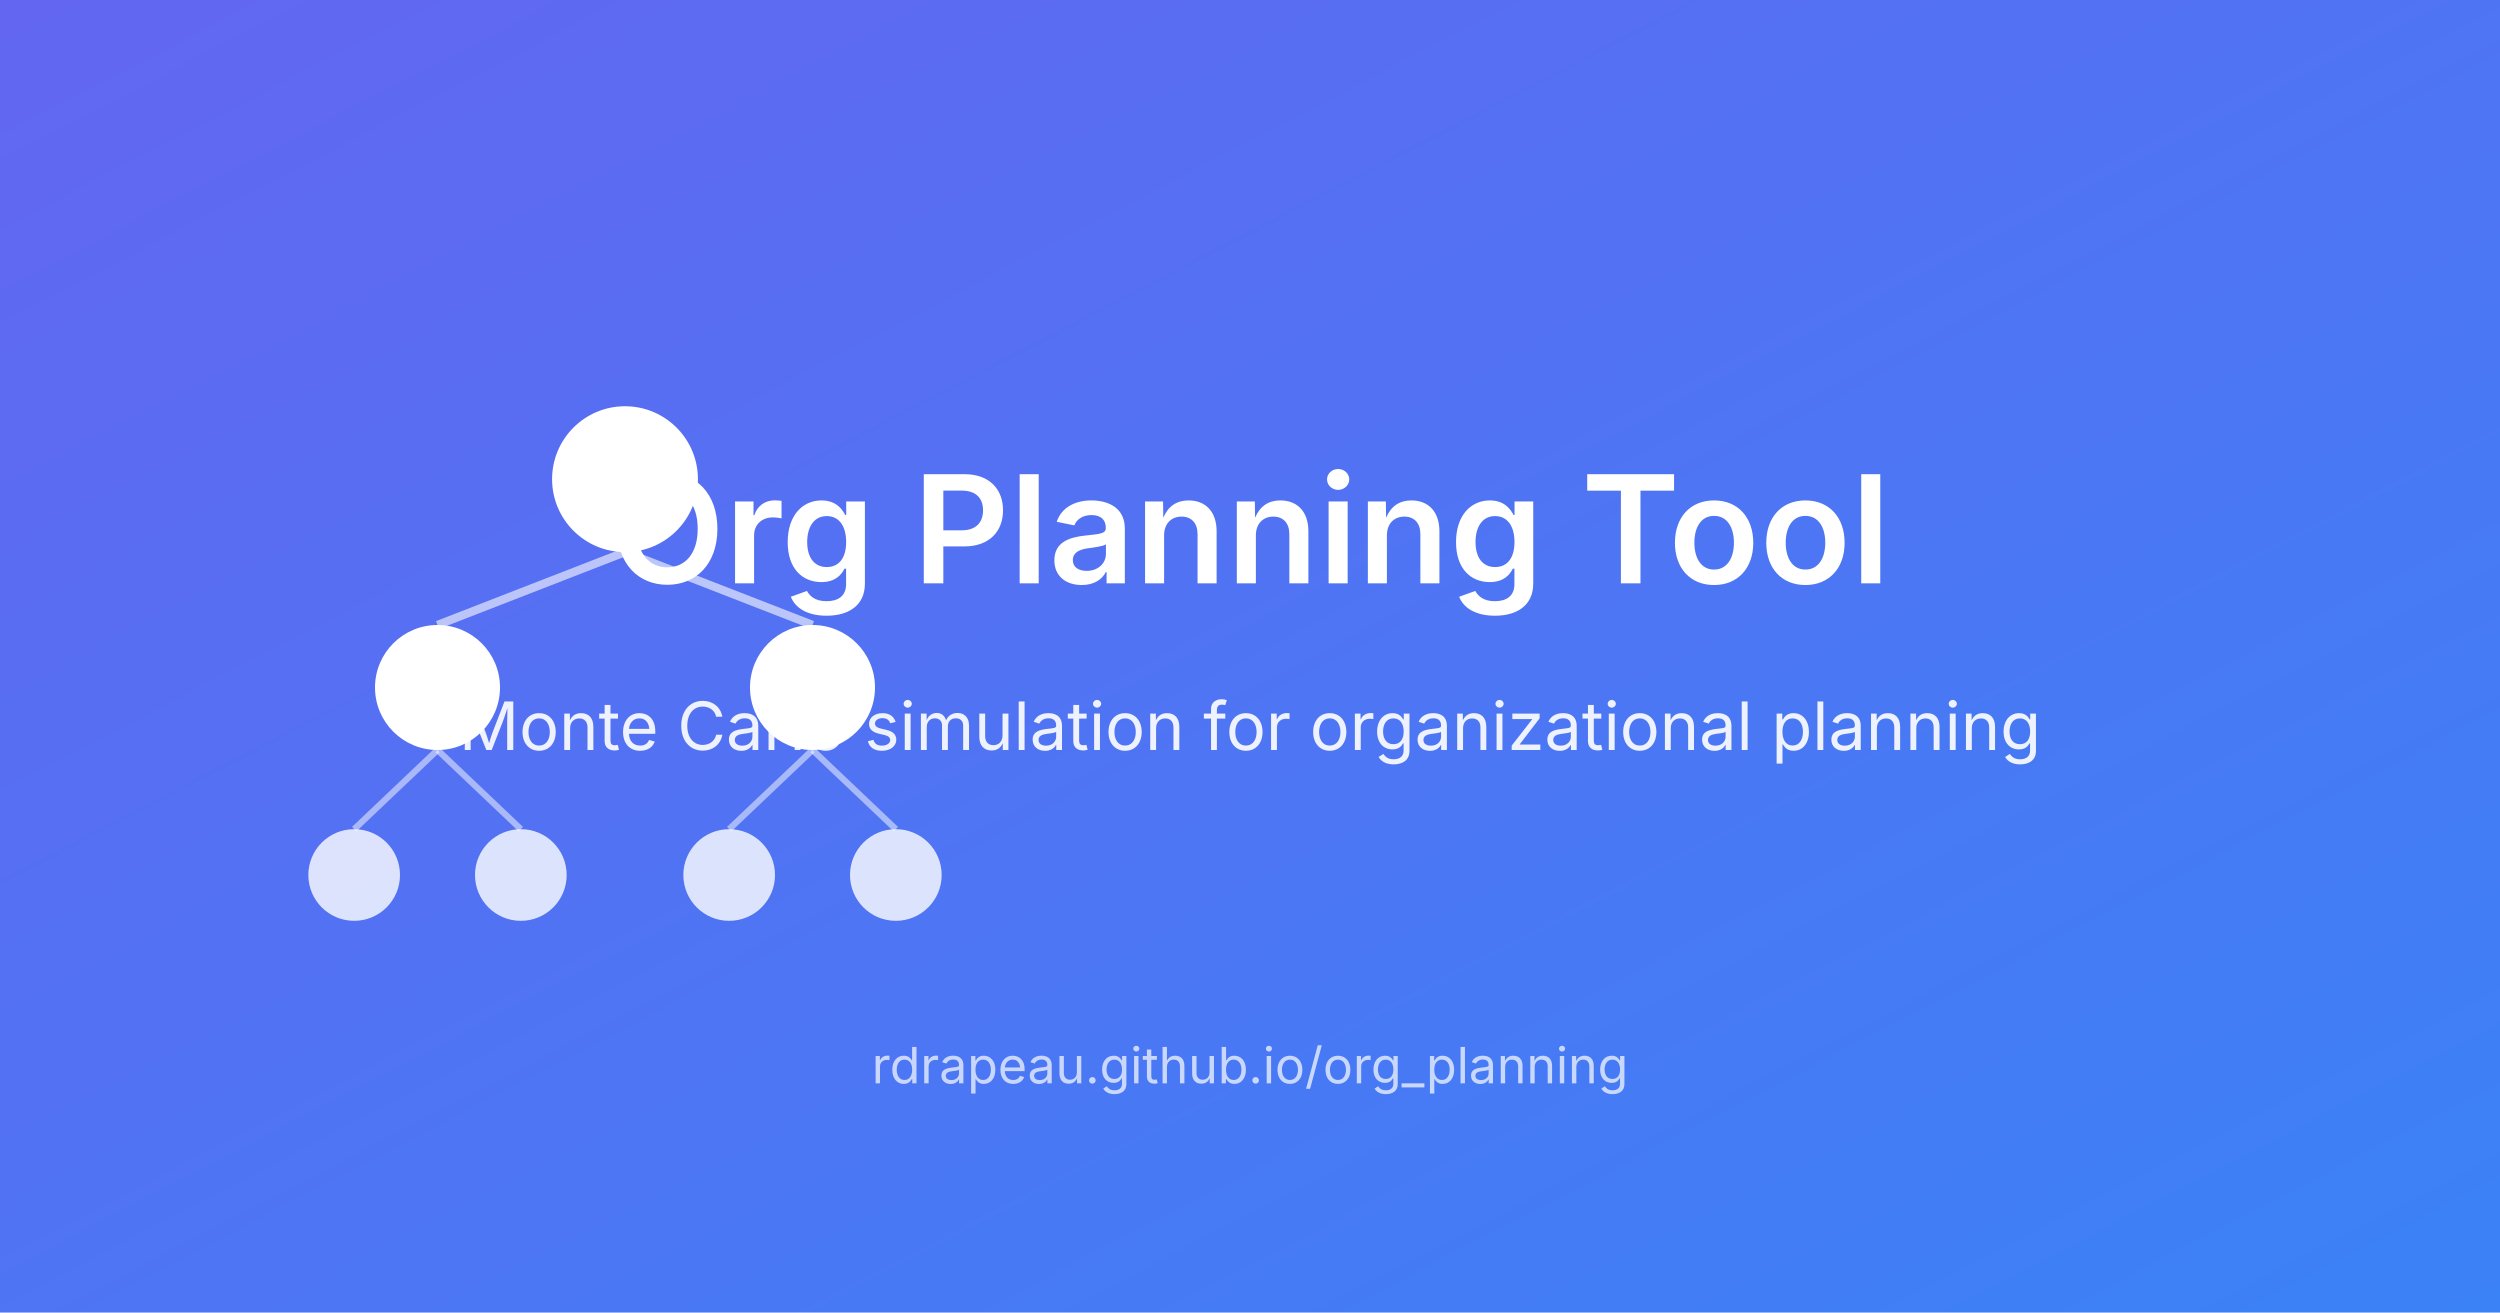
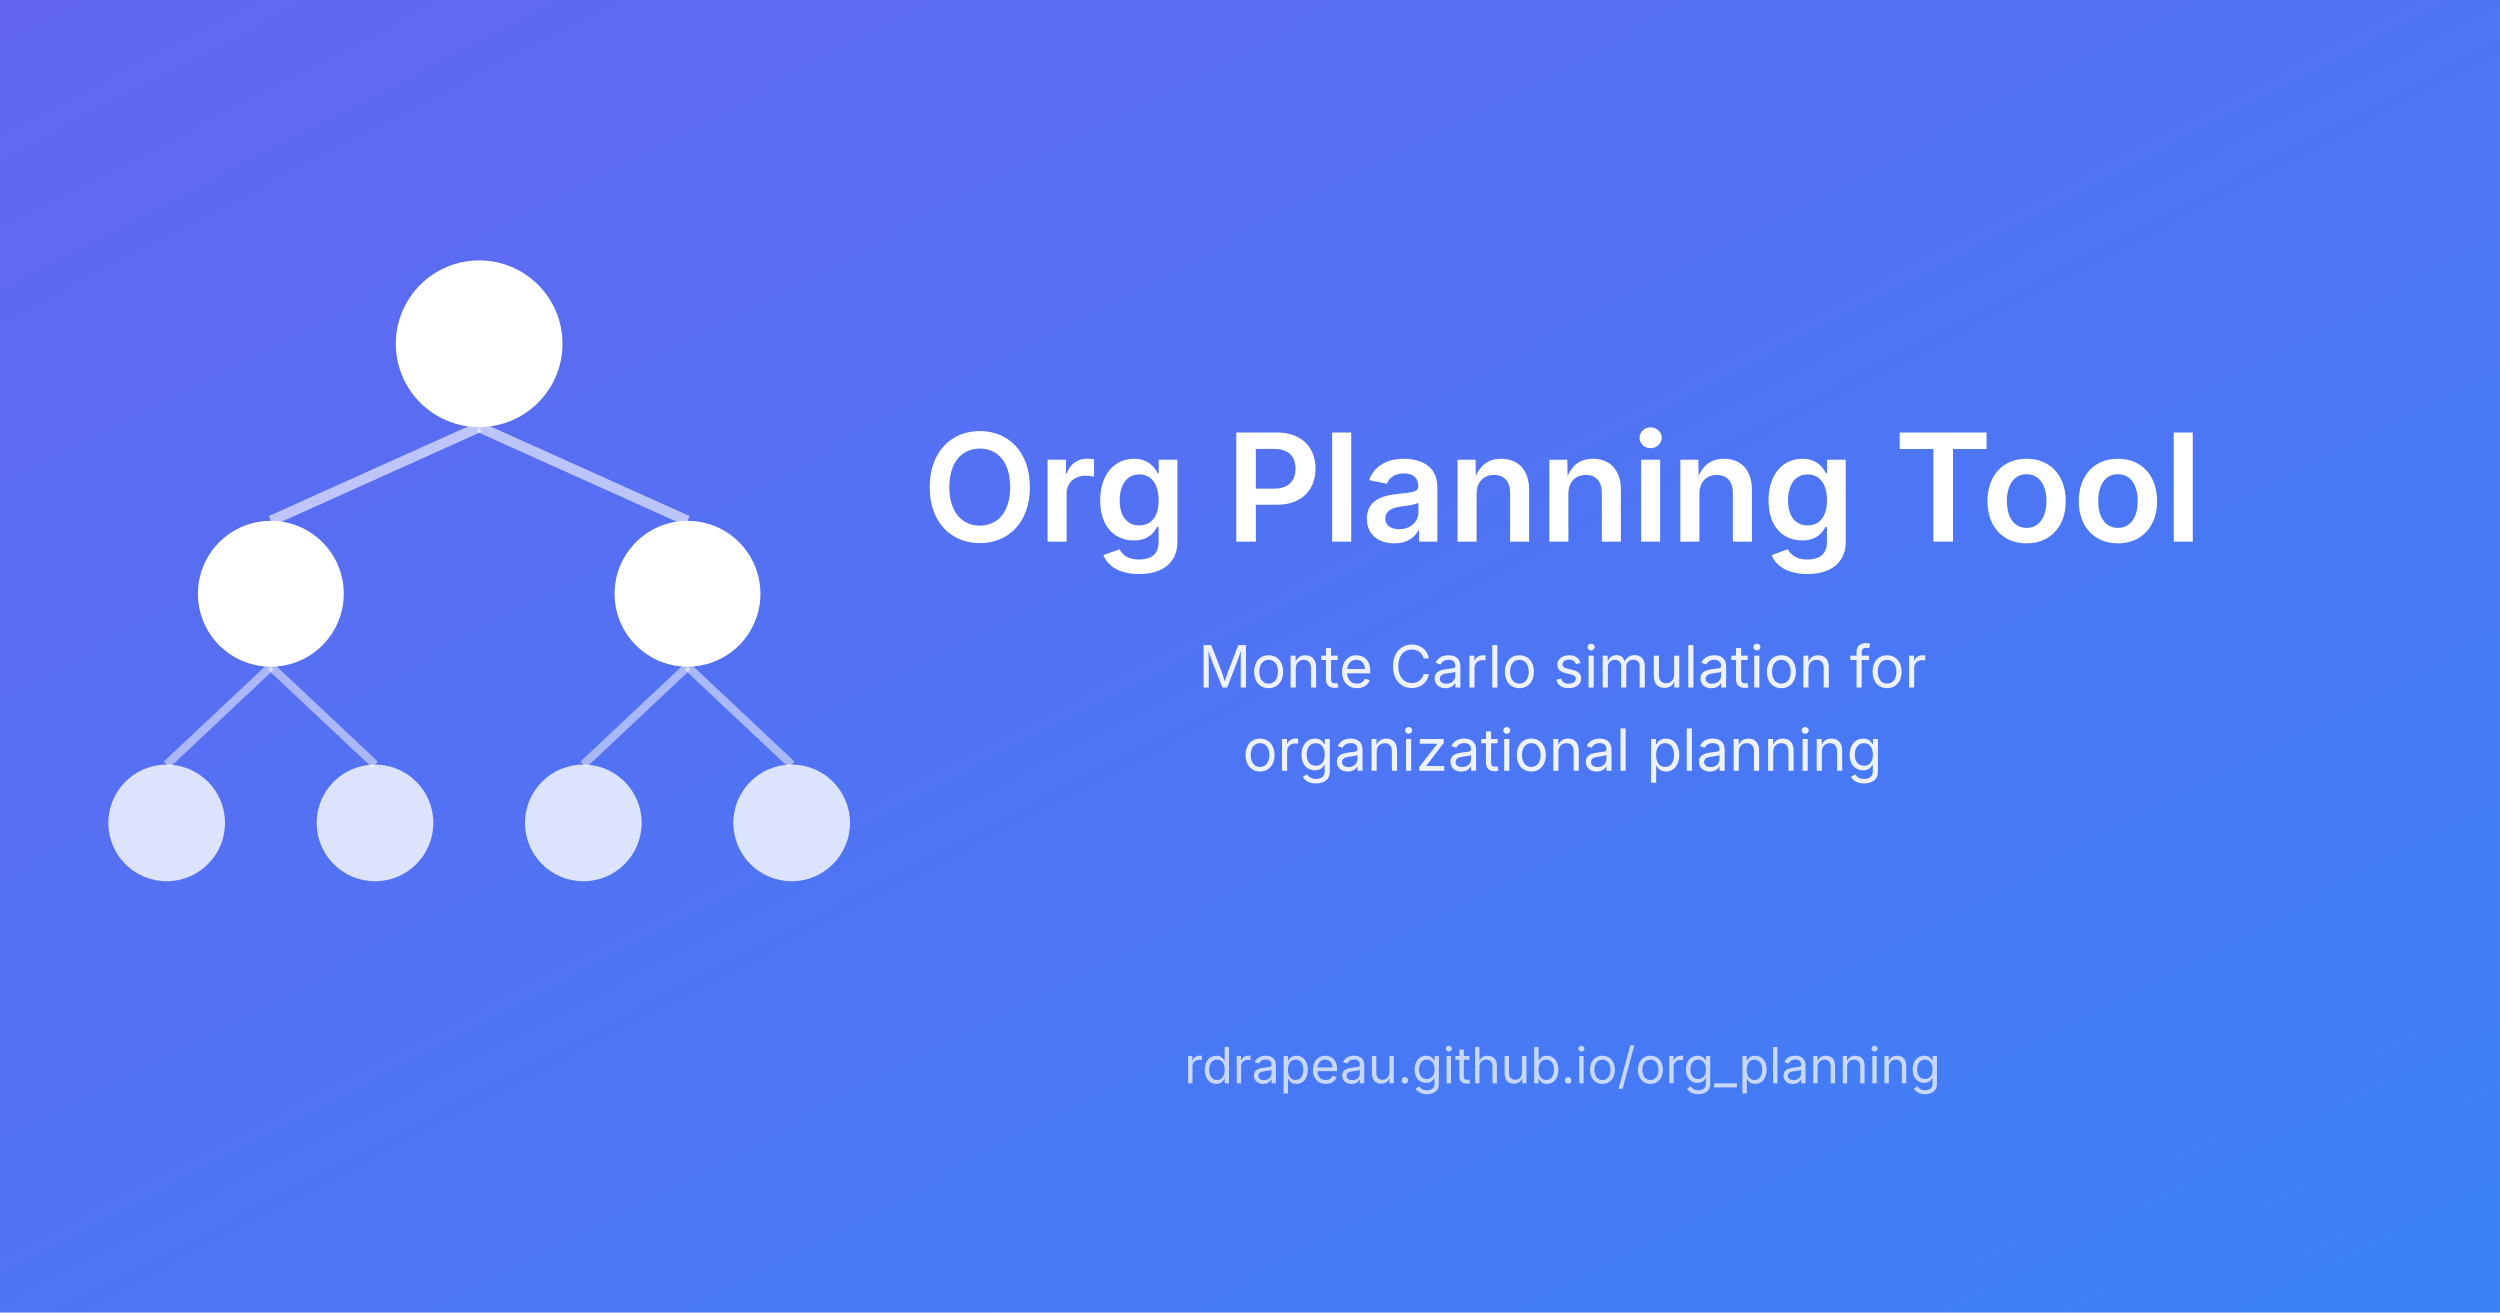
<svg xmlns="http://www.w3.org/2000/svg" viewBox="0 0 1200 630">
  <defs>
    <linearGradient id="grad" x1="0%" y1="0%" x2="100%" y2="100%">
      <stop offset="0%" style="stop-color:#6366f1" />
      <stop offset="100%" style="stop-color:#3b82f6" />
    </linearGradient>
  </defs>
  <rect width="1200" height="630" fill="url(#grad)" />
-   <g transform="translate(150, 180)">
-     <circle cx="150" cy="50" r="35" fill="white" />
-     <circle cx="60" cy="150" r="30" fill="white" />
-     <circle cx="240" cy="150" r="30" fill="white" />
-     <circle cx="20" cy="240" r="22" fill="white" opacity="0.8" />
-     <circle cx="100" cy="240" r="22" fill="white" opacity="0.8" />
-     <circle cx="200" cy="240" r="22" fill="white" opacity="0.8" />
-     <circle cx="280" cy="240" r="22" fill="white" opacity="0.8" />
-     <line x1="150" y1="85" x2="60" y2="120" stroke="white" stroke-width="4" opacity="0.6" />
-     <line x1="150" y1="85" x2="240" y2="120" stroke="white" stroke-width="4" opacity="0.6" />
-     <line x1="60" y1="180" x2="20" y2="218" stroke="white" stroke-width="3" opacity="0.5" />
-     <line x1="60" y1="180" x2="100" y2="218" stroke="white" stroke-width="3" opacity="0.5" />
-     <line x1="240" y1="180" x2="200" y2="218" stroke="white" stroke-width="3" opacity="0.5" />
-     <line x1="240" y1="180" x2="280" y2="218" stroke="white" stroke-width="3" opacity="0.5" />
+   <g transform="translate(80, 115)">
+     <circle cx="150" cy="50" r="40" fill="white" />
+     <circle cx="50" cy="170" r="35" fill="white" />
+     <circle cx="250" cy="170" r="35" fill="white" />
+     <circle cx="0" cy="280" r="28" fill="white" opacity="0.8" />
+     <circle cx="100" cy="280" r="28" fill="white" opacity="0.8" />
+     <circle cx="200" cy="280" r="28" fill="white" opacity="0.8" />
+     <circle cx="300" cy="280" r="28" fill="white" opacity="0.8" />
+     <line x1="150" y1="90" x2="50" y2="135" stroke="white" stroke-width="5" opacity="0.6" />
+     <line x1="150" y1="90" x2="250" y2="135" stroke="white" stroke-width="5" opacity="0.6" />
+     <line x1="50" y1="205" x2="0" y2="252" stroke="white" stroke-width="4" opacity="0.5" />
+     <line x1="50" y1="205" x2="100" y2="252" stroke="white" stroke-width="4" opacity="0.5" />
+     <line x1="250" y1="205" x2="200" y2="252" stroke="white" stroke-width="4" opacity="0.5" />
+     <line x1="250" y1="205" x2="300" y2="252" stroke="white" stroke-width="4" opacity="0.5" />
  </g>
-   <text x="600" y="280" font-family="system-ui, -apple-system, sans-serif" font-size="72" font-weight="600" fill="white" text-anchor="middle">Org Planning Tool</text>
-   <text x="600" y="360" font-family="system-ui, -apple-system, sans-serif" font-size="32" fill="white" opacity="0.9" text-anchor="middle">Monte Carlo simulation for organizational planning</text>
-   <text x="600" y="520" font-family="system-ui, -apple-system, sans-serif" font-size="24" fill="white" opacity="0.7" text-anchor="middle">rdrapeau.github.io/org_planning</text>
+   <text x="750" y="260" font-family="system-ui, -apple-system, sans-serif" font-size="72" font-weight="600" fill="white" text-anchor="middle">Org Planning Tool</text>
+   <text x="750" y="330" font-family="system-ui, -apple-system, sans-serif" font-size="28" fill="white" opacity="0.9" text-anchor="middle">Monte Carlo simulation for</text>
+   <text x="750" y="370" font-family="system-ui, -apple-system, sans-serif" font-size="28" fill="white" opacity="0.9" text-anchor="middle">organizational planning</text>
+   <text x="750" y="520" font-family="system-ui, -apple-system, sans-serif" font-size="24" fill="white" opacity="0.7" text-anchor="middle">rdrapeau.github.io/org_planning</text>
</svg>
